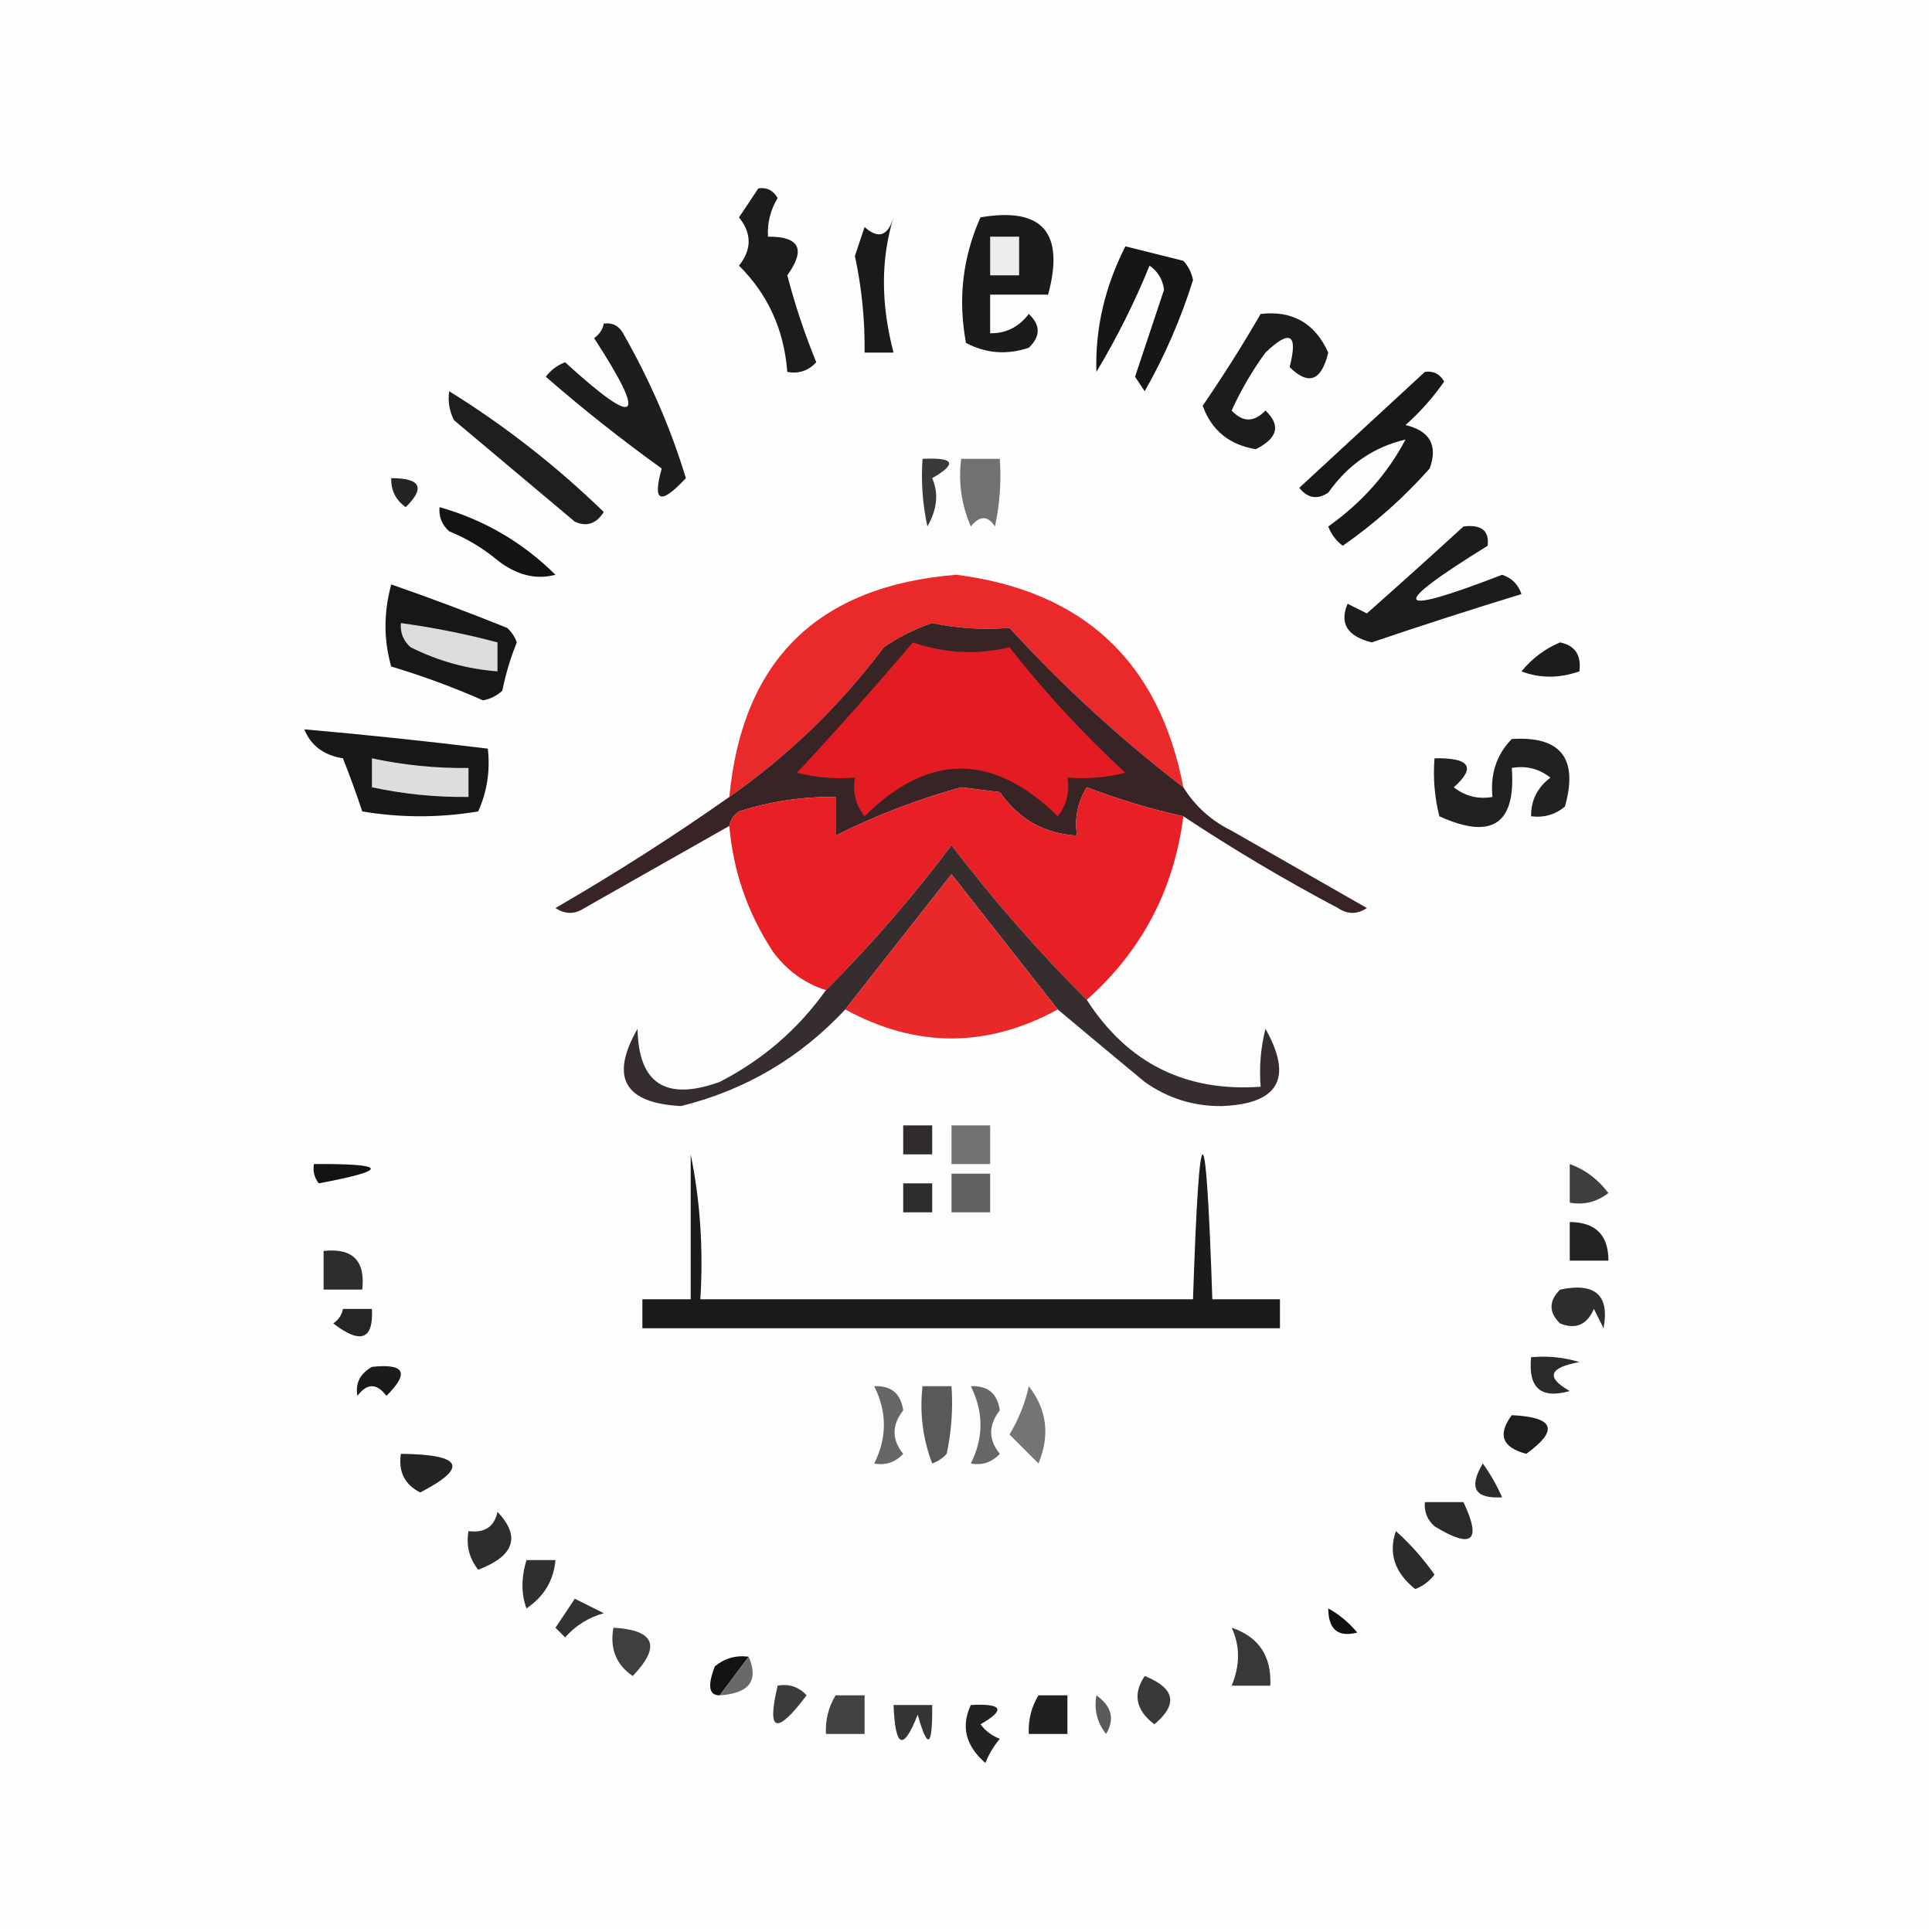
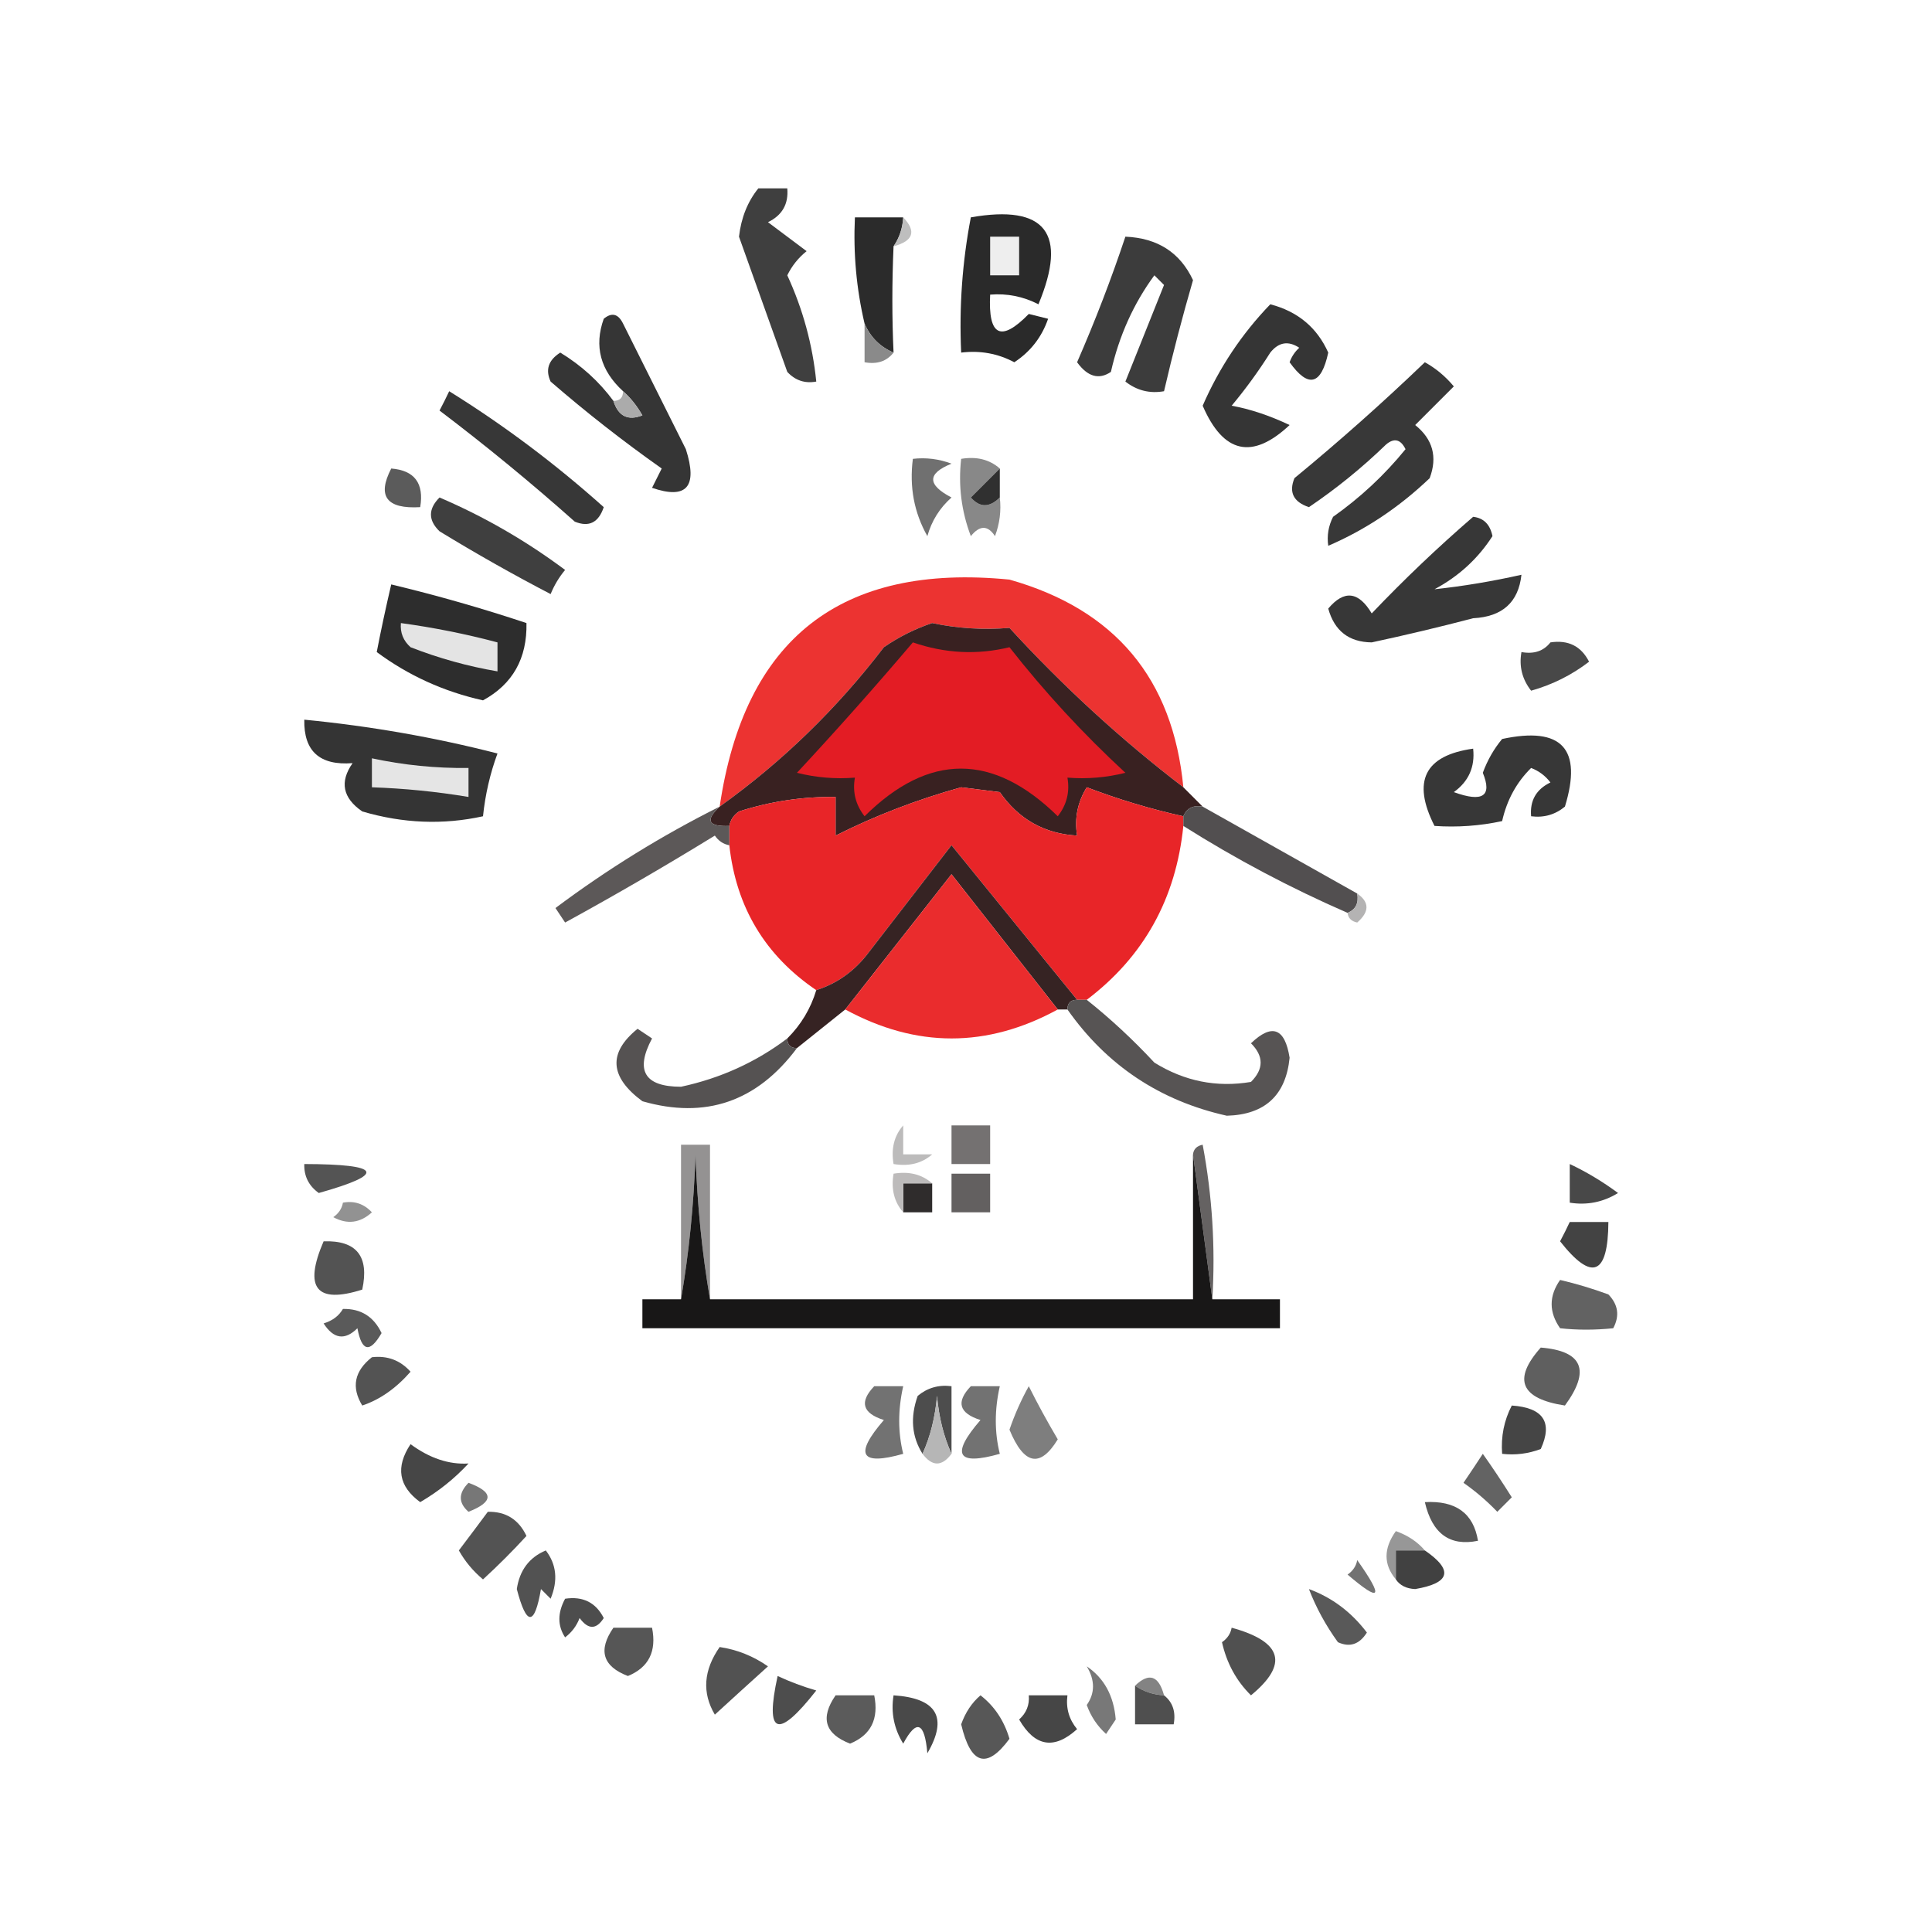
<svg xmlns="http://www.w3.org/2000/svg" version="1.1" width="200px" height="200px" style="shape-rendering:geometricPrecision; text-rendering:geometricPrecision; image-rendering:optimizeQuality; fill-rule:evenodd; clip-rule:evenodd">
  <g>
-     <path style="opacity:1" fill="#fdfdfd" d="M -0.5,-0.5 C 66.167,-0.5 132.833,-0.5 199.5,-0.5C 199.5,66.167 199.5,132.833 199.5,199.5C 132.833,199.5 66.167,199.5 -0.5,199.5C -0.5,132.833 -0.5,66.167 -0.5,-0.5 Z" />
-   </g>
-   <g>
-     <path style="opacity:1" fill="#1c1c1c" d="M 78.5,19.5 C 79.376,19.369 80.043,19.703 80.5,20.5C 79.754,21.736 79.421,23.07 79.5,24.5C 82.773,24.471 83.44,25.804 81.5,28.5C 82.3,31.568 83.3,34.568 84.5,37.5C 83.675,38.386 82.675,38.719 81.5,38.5C 81.165,34.137 79.499,30.47 76.5,27.5C 77.833,25.833 77.833,24.167 76.5,22.5C 77.192,21.482 77.859,20.482 78.5,19.5 Z" />
-   </g>
-   <g>
-     <path style="opacity:1" fill="#1b1b1b" d="M 101.5,22.5 C 107.905,21.406 110.238,24.073 108.5,30.5C 106.5,30.5 104.5,30.5 102.5,30.5C 102.5,31.833 102.5,33.167 102.5,34.5C 104.143,34.52 105.476,33.853 106.5,32.5C 107.731,33.651 107.731,34.817 106.5,36C 104.231,36.758 102.064,36.591 100,35.5C 99.151,30.974 99.651,26.64 101.5,22.5 Z" />
-   </g>
-   <g>
-     <path style="opacity:1" fill="#1a1a1a" d="M 92.5,22.5 C 91.173,26.797 91.173,31.463 92.5,36.5C 91.5,36.5 90.5,36.5 89.5,36.5C 89.543,33.133 89.21,29.799 88.5,26.5C 88.833,25.5 89.167,24.5 89.5,23.5C 90.922,24.777 91.922,24.444 92.5,22.5 Z" />
+     <path style="opacity:1" fill="#3f3f3f" d="M 78.5,19.5 C 79.5,19.5 80.5,19.5 81.5,19.5C 81.64,21.124 80.973,22.29 79.5,23C 80.833,24 82.167,25 83.5,26C 82.643,26.689 81.977,27.522 81.5,28.5C 83.117,32.014 84.117,35.681 84.5,39.5C 83.325,39.719 82.325,39.386 81.5,38.5C 79.827,33.813 78.16,29.146 76.5,24.5C 76.725,22.545 77.391,20.879 78.5,19.5 Z" />
+   </g>
+   <g>
+     <path style="opacity:1" fill="#2a2a2a" d="M 100.5,22.5 C 108.23,21.143 110.563,24.143 107.5,31.5C 105.929,30.691 104.262,30.357 102.5,30.5C 102.279,34.795 103.612,35.462 106.5,32.5C 107.167,32.667 107.833,32.833 108.5,33C 107.842,34.904 106.675,36.404 105,37.5C 103.301,36.594 101.467,36.261 99.5,36.5C 99.283,31.77 99.617,27.103 100.5,22.5 Z" />
+   </g>
+   <g>
+     <path style="opacity:1" fill="#2b2b2b" d="M 93.5,22.5 C 93.443,23.609 93.11,24.609 92.5,25.5C 92.335,29.256 92.335,32.923 92.5,36.5C 91.1,35.9 90.1,34.9 89.5,33.5C 88.656,29.901 88.323,26.234 88.5,22.5C 90.167,22.5 91.833,22.5 93.5,22.5 Z" />
+   </g>
+   <g>
+     <path style="opacity:1" fill="#bebebe" d="M 93.5,22.5 C 94.885,23.947 94.552,24.947 92.5,25.5C 93.11,24.609 93.443,23.609 93.5,22.5 Z" />
  </g>
  <g>
    <path style="opacity:1" fill="#eeeeee" d="M 102.5,24.5 C 103.5,24.5 104.5,24.5 105.5,24.5C 105.5,25.833 105.5,27.167 105.5,28.5C 104.5,28.5 103.5,28.5 102.5,28.5C 102.5,27.167 102.5,25.833 102.5,24.5 Z" />
  </g>
  <g>
-     <path style="opacity:1" fill="#161616" d="M 116.5,25.5 C 118.482,25.995 120.482,26.495 122.5,27C 123.022,27.561 123.355,28.228 123.5,29C 122.229,33.039 120.562,36.872 118.5,40.5C 118.167,40 117.833,39.5 117.5,39C 118.5,36 119.5,33 120.5,30C 120.37,28.941 119.87,28.108 119,27.5C 117.455,31.298 115.621,34.965 113.5,38.5C 113.361,34.044 114.361,29.711 116.5,25.5 Z" />
-   </g>
-   <g>
-     <path style="opacity:1" fill="#1c1c1c" d="M 130.5,32.5 C 133.792,32.12 136.125,33.453 137.5,36.5C 136.793,39.439 135.46,39.939 133.5,38C 134.392,34.557 133.558,34.057 131,36.5C 129.634,38.37 128.467,40.37 127.5,42.5C 128.651,43.731 129.817,43.731 131,42.5C 132.61,44.027 132.277,45.36 130,46.5C 127.259,46.053 125.425,44.553 124.5,42C 126.629,38.906 128.629,35.739 130.5,32.5 Z" />
-   </g>
-   <g>
-     <path style="opacity:1" fill="#1d1d1d" d="M 62.5,33.5 C 63.376,33.369 64.043,33.703 64.5,34.5C 67.298,39.409 69.465,44.409 71,49.5C 68.356,52.33 67.522,51.996 68.5,48.5C 64.356,45.524 60.356,42.357 56.5,39C 57.025,38.308 57.692,37.808 58.5,37.5C 66.079,44.421 67.079,43.587 61.5,35C 62.056,34.617 62.389,34.117 62.5,33.5 Z" />
-   </g>
-   <g>
-     <path style="opacity:1" fill="#1e1e1e" d="M 46.5,40.5 C 52.225,44.046 57.559,48.213 62.5,53C 61.725,54.23 60.725,54.563 59.5,54C 55.333,50.5 51.167,47 47,43.5C 46.517,42.552 46.35,41.552 46.5,40.5 Z" />
-   </g>
-   <g>
-     <path style="opacity:1" fill="#181818" d="M 147.5,38.5 C 148.376,38.369 149.043,38.703 149.5,39.5C 148.352,41.149 147.019,42.649 145.5,44C 148.032,44.612 148.865,46.112 148,48.5C 145.297,51.538 142.297,54.205 139,56.5C 138.308,55.975 137.808,55.308 137.5,54.5C 140.972,52.039 143.639,49.039 145.5,45.5C 142.213,46.264 139.546,48.097 137.5,51C 136.365,51.749 135.365,51.583 134.5,50.5C 138.854,46.478 143.187,42.478 147.5,38.5 Z" />
-   </g>
-   <g>
-     <path style="opacity:1" fill="#717171" d="M 99.5,47.5 C 100.833,47.5 102.167,47.5 103.5,47.5C 103.663,49.857 103.497,52.19 103,54.5C 102.259,53.359 101.425,53.359 100.5,54.5C 99.526,52.257 99.192,49.924 99.5,47.5 Z" />
-   </g>
-   <g>
-     <path style="opacity:1" fill="#242424" d="M 40.5,49.5 C 43.548,49.494 44.048,50.494 42,52.5C 40.961,51.756 40.461,50.756 40.5,49.5 Z" />
-   </g>
-   <g>
-     <path style="opacity:1" fill="#131313" d="M 45.5,52.5 C 50.093,53.797 54.093,56.13 57.5,59.5C 55.477,60.041 53.477,59.541 51.5,58C 49.999,56.748 48.333,55.748 46.5,55C 45.748,54.329 45.414,53.496 45.5,52.5 Z" />
-   </g>
-   <g>
-     <path style="opacity:1" fill="#3a3a3a" d="M 95.5,47.5 C 98.797,47.329 99.131,47.995 96.5,49.5C 97.186,51.064 97.019,52.731 96,54.5C 95.503,52.19 95.337,49.857 95.5,47.5 Z" />
-   </g>
-   <g>
-     <path style="opacity:1" fill="#ea292b" d="M 122.5,81.5 C 116.07,76.575 110.07,71.075 104.5,65C 101.769,65.221 99.102,65.055 96.5,64.5C 94.734,65.091 93.067,65.924 91.5,67C 86.959,73.042 81.626,78.208 75.5,82.5C 76.85,68.318 84.683,60.651 99,59.5C 112.175,61.176 120.008,68.509 122.5,81.5 Z" />
-   </g>
-   <g>
-     <path style="opacity:1" fill="#1c1c1c" d="M 151.5,54.5 C 153.355,54.272 154.188,54.939 154,56.5C 143.663,62.888 144.163,63.888 155.5,59.5C 156.5,59.833 157.167,60.5 157.5,61.5C 152.31,63.089 147.143,64.756 142,66.5C 139.474,65.873 138.641,64.539 139.5,62.5C 140.167,62.833 140.833,63.167 141.5,63.5C 144.906,60.483 148.24,57.483 151.5,54.5 Z" />
-   </g>
-   <g>
-     <path style="opacity:1" fill="#171717" d="M 40.5,60.5 C 44.515,61.895 48.515,63.395 52.5,65C 52.957,65.414 53.291,65.914 53.5,66.5C 52.846,68.115 52.346,69.782 52,71.5C 51.439,72.022 50.772,72.355 50,72.5C 46.91,71.137 43.744,69.97 40.5,69C 39.709,66.25 39.709,63.417 40.5,60.5 Z" />
-   </g>
-   <g>
-     <path style="opacity:1" fill="#dcdcdc" d="M 41.5,64.5 C 44.877,64.96 48.211,65.626 51.5,66.5C 51.5,67.5 51.5,68.5 51.5,69.5C 48.353,69.263 45.353,68.43 42.5,67C 41.748,66.329 41.414,65.496 41.5,64.5 Z" />
-   </g>
-   <g>
-     <path style="opacity:1" fill="#1c1c1c" d="M 161.5,66.5 C 163.048,66.821 163.715,67.821 163.5,69.5C 161.401,70.231 159.401,70.231 157.5,69.5C 158.624,68.141 159.958,67.141 161.5,66.5 Z" />
-   </g>
-   <g>
-     <path style="opacity:1" fill="#382424" d="M 122.5,81.5 C 123.716,83.451 125.382,84.951 127.5,86C 132.167,88.667 136.833,91.333 141.5,94C 140.5,94.667 139.5,94.667 138.5,94C 132.974,91.074 127.641,87.907 122.5,84.5C 119.125,83.755 115.792,82.755 112.5,81.5C 111.548,83.045 111.215,84.712 111.5,86.5C 108.123,86.31 105.456,84.81 103.5,82C 102.167,81.833 100.833,81.667 99.5,81.5C 94.938,82.769 90.605,84.435 86.5,86.5C 86.5,85.167 86.5,83.833 86.5,82.5C 83.09,82.457 79.757,82.957 76.5,84C 75.944,84.383 75.611,84.883 75.5,85.5C 70.555,88.309 65.555,91.143 60.5,94C 59.5,94.667 58.5,94.667 57.5,94C 63.734,90.392 69.734,86.558 75.5,82.5C 81.626,78.208 86.959,73.042 91.5,67C 93.067,65.924 94.734,65.091 96.5,64.5C 99.102,65.055 101.769,65.221 104.5,65C 110.07,71.075 116.07,76.575 122.5,81.5 Z" />
+     <path style="opacity:1" fill="#3c3c3c" d="M 116.5,24.5 C 119.83,24.642 122.163,26.142 123.5,29C 122.392,32.821 121.392,36.654 120.5,40.5C 119.022,40.762 117.689,40.429 116.5,39.5C 117.833,36.167 119.167,32.833 120.5,29.5C 120.167,29.167 119.833,28.833 119.5,28.5C 117.346,31.432 115.846,34.766 115,38.5C 113.757,39.336 112.59,39.003 111.5,37.5C 113.371,33.216 115.038,28.883 116.5,24.5 Z" />
+   </g>
+   <g>
+     <path style="opacity:1" fill="#353535" d="M 131.5,31.5 C 134.341,32.241 136.341,33.908 137.5,36.5C 136.771,39.876 135.438,40.209 133.5,37.5C 133.709,36.914 134.043,36.414 134.5,36C 133.365,35.251 132.365,35.417 131.5,36.5C 130.289,38.422 128.956,40.255 127.5,42C 129.429,42.35 131.429,43.017 133.5,44C 129.642,47.62 126.642,46.954 124.5,42C 126.217,38.058 128.551,34.558 131.5,31.5 Z" />
+   </g>
+   <g>
+     <path style="opacity:1" fill="#353535" d="M 63.5,41.5 C 64.002,43.085 65.002,43.585 66.5,43C 65.934,42.005 65.267,41.172 64.5,40.5C 62.15,38.34 61.483,35.84 62.5,33C 63.332,32.312 63.998,32.479 64.5,33.5C 66.667,37.833 68.833,42.167 71,46.5C 72.249,50.396 71.083,51.73 67.5,50.5C 67.833,49.833 68.167,49.167 68.5,48.5C 64.53,45.699 60.696,42.699 57,39.5C 56.437,38.275 56.77,37.275 58,36.5C 60.191,37.833 62.024,39.5 63.5,41.5 Z" />
+   </g>
+   <g>
+     <path style="opacity:1" fill="#8a8a8a" d="M 89.5,33.5 C 90.1,34.9 91.1,35.9 92.5,36.5C 91.791,37.404 90.791,37.737 89.5,37.5C 89.5,36.167 89.5,34.833 89.5,33.5 Z" />
+   </g>
+   <g>
+     <path style="opacity:1" fill="#373737" d="M 46.5,40.5 C 52.132,43.995 57.465,47.995 62.5,52.5C 61.965,54.101 60.965,54.601 59.5,54C 54.979,49.978 50.312,46.144 45.5,42.5C 45.863,41.816 46.196,41.15 46.5,40.5 Z" />
+   </g>
+   <g>
+     <path style="opacity:1" fill="#ababab" d="M 64.5,40.5 C 65.267,41.172 65.934,42.005 66.5,43C 65.002,43.585 64.002,43.085 63.5,41.5C 64.167,41.5 64.5,41.167 64.5,40.5 Z" />
+   </g>
+   <g>
+     <path style="opacity:1" fill="#383838" d="M 147.5,37.5 C 148.627,38.122 149.627,38.955 150.5,40C 149.167,41.333 147.833,42.667 146.5,44C 148.325,45.466 148.825,47.299 148,49.5C 144.844,52.515 141.344,54.848 137.5,56.5C 137.351,55.448 137.517,54.448 138,53.5C 140.827,51.505 143.327,49.172 145.5,46.5C 144.998,45.479 144.332,45.312 143.5,46C 141.017,48.406 138.35,50.573 135.5,52.5C 133.899,51.965 133.399,50.965 134,49.5C 138.694,45.635 143.194,41.635 147.5,37.5 Z" />
+   </g>
+   <g>
+     <path style="opacity:1" fill="#707070" d="M 94.5,47.5 C 95.873,47.343 97.207,47.51 98.5,48C 95.972,49.017 95.972,50.184 98.5,51.5C 97.273,52.59 96.44,53.924 96,55.5C 94.625,53.063 94.125,50.397 94.5,47.5 Z" />
+   </g>
+   <g>
+     <path style="opacity:1" fill="#888888" d="M 103.5,48.5 C 102.548,49.452 101.548,50.452 100.5,51.5C 101.425,52.562 102.425,52.562 103.5,51.5C 103.657,52.873 103.49,54.207 103,55.5C 102.259,54.359 101.425,54.359 100.5,55.5C 99.52,52.913 99.187,50.247 99.5,47.5C 101.099,47.232 102.432,47.566 103.5,48.5 Z" />
+   </g>
+   <g>
+     <path style="opacity:1" fill="#5b5b5b" d="M 40.5,48.5 C 42.912,48.694 43.912,50.027 43.5,52.5C 40.014,52.705 39.014,51.371 40.5,48.5 Z" />
+   </g>
+   <g>
+     <path style="opacity:1" fill="#303030" d="M 103.5,48.5 C 103.5,49.5 103.5,50.5 103.5,51.5C 102.425,52.562 101.425,52.562 100.5,51.5C 101.548,50.452 102.548,49.452 103.5,48.5 Z" />
+   </g>
+   <g>
+     <path style="opacity:1" fill="#3f3f3f" d="M 45.5,51.5 C 50.105,53.471 54.438,55.971 58.5,59C 57.874,59.75 57.374,60.584 57,61.5C 53.086,59.46 49.252,57.293 45.5,55C 44.316,53.855 44.316,52.688 45.5,51.5 Z" />
+   </g>
+   <g>
+     <path style="opacity:1" fill="#ec3331" d="M 122.5,81.5 C 116.07,76.575 110.07,71.075 104.5,65C 101.769,65.221 99.102,65.055 96.5,64.5C 94.734,65.091 93.067,65.924 91.5,67C 86.626,73.375 80.96,78.875 74.5,83.5C 77.054,66.109 87.054,58.276 104.5,60C 115.426,63.089 121.426,70.255 122.5,81.5 Z" />
+   </g>
+   <g>
+     <path style="opacity:1" fill="#373737" d="M 152.5,53.5 C 153.586,53.62 154.253,54.287 154.5,55.5C 153.002,57.829 151.002,59.663 148.5,61C 151.454,60.684 154.454,60.184 157.5,59.5C 157.191,62.346 155.525,63.846 152.5,64C 149.018,64.912 145.518,65.745 142,66.5C 139.637,66.472 138.137,65.306 137.5,63C 139.137,61.049 140.637,61.216 142,63.5C 145.343,59.99 148.843,56.657 152.5,53.5 Z" />
+   </g>
+   <g>
+     <path style="opacity:1" fill="#2d2d2d" d="M 40.5,60.5 C 45.236,61.635 49.903,62.968 54.5,64.5C 54.574,68.158 53.074,70.825 50,72.5C 45.945,71.597 42.278,69.93 39,67.5C 39.437,65.243 39.937,62.91 40.5,60.5 Z" />
+   </g>
+   <g>
+     <path style="opacity:1" fill="#e4e4e4" d="M 41.5,64.5 C 44.877,64.96 48.211,65.626 51.5,66.5C 51.5,67.5 51.5,68.5 51.5,69.5C 48.432,68.978 45.432,68.145 42.5,67C 41.748,66.329 41.414,65.496 41.5,64.5 Z" />
+   </g>
+   <g>
+     <path style="opacity:1" fill="#484848" d="M 160.5,66.5 C 162.346,66.222 163.68,66.889 164.5,68.5C 162.711,69.877 160.711,70.877 158.5,71.5C 157.571,70.311 157.238,68.978 157.5,67.5C 158.791,67.737 159.791,67.404 160.5,66.5 Z" />
+   </g>
+   <g>
+     <path style="opacity:1" fill="#343434" d="M 31.5,74.5 C 38.332,75.164 44.999,76.331 51.5,78C 50.736,80.069 50.236,82.236 50,84.5C 45.879,85.407 41.712,85.241 37.5,84C 35.473,82.604 35.14,80.938 36.5,79C 33.099,79.266 31.433,77.766 31.5,74.5 Z" />
+   </g>
+   <g>
+     <path style="opacity:1" fill="#373737" d="M 155.5,76.5 C 161.674,75.173 163.841,77.506 162,83.5C 160.989,84.337 159.822,84.67 158.5,84.5C 158.36,82.876 159.027,81.71 160.5,81C 159.975,80.308 159.308,79.808 158.5,79.5C 156.988,80.991 155.988,82.824 155.5,85C 153.19,85.497 150.857,85.663 148.5,85.5C 146.149,80.869 147.482,78.202 152.5,77.5C 152.703,79.39 152.037,80.89 150.5,82C 153.492,83.088 154.492,82.421 153.5,80C 153.978,78.697 154.645,77.531 155.5,76.5 Z" />
+   </g>
+   <g>
+     <path style="opacity:1" fill="#e5e5e5" d="M 38.5,78.5 C 41.786,79.207 45.119,79.54 48.5,79.5C 48.5,80.5 48.5,81.5 48.5,82.5C 45.193,81.949 41.86,81.616 38.5,81.5C 38.5,80.5 38.5,79.5 38.5,78.5 Z" />
+   </g>
+   <g>
+     <path style="opacity:1" fill="#392121" d="M 122.5,81.5 C 123.167,82.167 123.833,82.833 124.5,83.5C 123.508,83.328 122.842,83.662 122.5,84.5C 119.125,83.755 115.792,82.755 112.5,81.5C 111.548,83.045 111.215,84.712 111.5,86.5C 108.123,86.31 105.456,84.81 103.5,82C 102.167,81.833 100.833,81.667 99.5,81.5C 94.938,82.769 90.605,84.435 86.5,86.5C 86.5,85.167 86.5,83.833 86.5,82.5C 83.09,82.457 79.757,82.957 76.5,84C 75.944,84.383 75.611,84.883 75.5,85.5C 73.302,85.591 72.969,84.924 74.5,83.5C 80.96,78.875 86.626,73.375 91.5,67C 93.067,65.924 94.734,65.091 96.5,64.5C 99.102,65.055 101.769,65.221 104.5,65C 110.07,71.075 116.07,76.575 122.5,81.5 Z" />
  </g>
  <g>
    <path style="opacity:1" fill="#e31c24" d="M 94.5,66.5 C 97.828,67.646 101.161,67.813 104.5,67C 108.132,71.634 112.132,75.967 116.5,80C 114.527,80.496 112.527,80.662 110.5,80.5C 110.762,81.978 110.429,83.311 109.5,84.5C 102.8,77.921 96.133,77.921 89.5,84.5C 88.571,83.311 88.238,81.978 88.5,80.5C 86.473,80.662 84.473,80.496 82.5,80C 86.625,75.562 90.625,71.062 94.5,66.5 Z" />
  </g>
  <g>
-     <path style="opacity:1" fill="#171717" d="M 31.5,75.5 C 37.846,76.058 44.179,76.724 50.5,77.5C 50.756,79.793 50.423,81.959 49.5,84C 45.5,84.667 41.5,84.667 37.5,84C 36.897,82.175 36.23,80.341 35.5,78.5C 33.517,78.185 32.184,77.185 31.5,75.5 Z" />
-   </g>
-   <g>
-     <path style="opacity:1" fill="#212121" d="M 156.5,76.5 C 161.575,76.18 163.408,78.514 162,83.5C 160.989,84.337 159.822,84.67 158.5,84.5C 158.48,82.857 159.147,81.524 160.5,80.5C 159.311,79.571 157.978,79.238 156.5,79.5C 156.938,85.313 154.438,86.98 149,84.5C 148.505,82.527 148.338,80.527 148.5,78.5C 152.161,78.426 152.828,79.426 150.5,81.5C 151.689,82.429 153.022,82.762 154.5,82.5C 154.259,80.114 154.925,78.114 156.5,76.5 Z" />
-   </g>
-   <g>
-     <path style="opacity:1" fill="#dddddd" d="M 38.5,78.5 C 41.786,79.207 45.119,79.54 48.5,79.5C 48.5,80.5 48.5,81.5 48.5,82.5C 45.119,82.54 41.786,82.207 38.5,81.5C 38.5,80.5 38.5,79.5 38.5,78.5 Z" />
-   </g>
-   <g>
-     <path style="opacity:1" fill="#e81f25" d="M 122.5,84.5 C 121.528,92.113 118.194,98.447 112.5,103.5C 107.483,98.483 102.817,93.149 98.5,87.5C 94.488,92.84 90.155,97.84 85.5,102.5C 83.284,101.797 81.451,100.464 80,98.5C 77.398,94.526 75.898,90.193 75.5,85.5C 75.611,84.883 75.944,84.383 76.5,84C 79.757,82.957 83.09,82.457 86.5,82.5C 86.5,83.833 86.5,85.167 86.5,86.5C 90.605,84.435 94.938,82.769 99.5,81.5C 100.833,81.667 102.167,81.833 103.5,82C 105.456,84.81 108.123,86.31 111.5,86.5C 111.215,84.712 111.548,83.045 112.5,81.5C 115.792,82.755 119.125,83.755 122.5,84.5 Z" />
-   </g>
-   <g>
-     <path style="opacity:1" fill="#362d2e" d="M 112.5,103.5 C 116.72,110.052 122.72,113.052 130.5,112.5C 130.338,110.473 130.505,108.473 131,106.5C 133.876,111.605 132.376,114.272 126.5,114.5C 123.567,114.534 120.9,113.701 118.5,112C 115.469,109.492 112.469,106.992 109.5,104.5C 105.85,99.847 102.184,95.18 98.5,90.5C 94.81,95.186 91.143,99.852 87.5,104.5C 82.817,109.519 77.15,112.852 70.5,114.5C 64.617,114.19 63.117,111.523 66,106.5C 66.091,112.179 68.925,114.012 74.5,112C 78.949,109.716 82.616,106.549 85.5,102.5C 90.155,97.84 94.488,92.84 98.5,87.5C 102.817,93.149 107.483,98.483 112.5,103.5 Z" />
-   </g>
-   <g>
-     <path style="opacity:1" fill="#e9282a" d="M 109.5,104.5 C 102.167,108.5 94.833,108.5 87.5,104.5C 91.143,99.852 94.81,95.186 98.5,90.5C 102.184,95.18 105.85,99.847 109.5,104.5 Z" />
-   </g>
-   <g>
-     <path style="opacity:1" fill="#302c2d" d="M 93.5,116.5 C 94.5,116.5 95.5,116.5 96.5,116.5C 96.5,117.5 96.5,118.5 96.5,119.5C 95.5,119.5 94.5,119.5 93.5,119.5C 93.5,118.5 93.5,117.5 93.5,116.5 Z" />
+     <path style="opacity:1" fill="#e82528" d="M 122.5,84.5 C 122.5,84.833 122.5,85.167 122.5,85.5C 121.737,93.034 118.404,99.034 112.5,103.5C 112.167,103.5 111.833,103.5 111.5,103.5C 107.16,98.161 102.827,92.828 98.5,87.5C 95.667,91.167 92.833,94.833 90,98.5C 88.549,100.464 86.716,101.797 84.5,102.5C 79.202,98.907 76.202,93.907 75.5,87.5C 75.5,86.833 75.5,86.167 75.5,85.5C 75.611,84.883 75.944,84.383 76.5,84C 79.757,82.957 83.09,82.457 86.5,82.5C 86.5,83.833 86.5,85.167 86.5,86.5C 90.605,84.435 94.938,82.769 99.5,81.5C 100.833,81.667 102.167,81.833 103.5,82C 105.456,84.81 108.123,86.31 111.5,86.5C 111.215,84.712 111.548,83.045 112.5,81.5C 115.792,82.755 119.125,83.755 122.5,84.5 Z" />
+   </g>
+   <g>
+     <path style="opacity:1" fill="#524f50" d="M 124.5,83.5 C 129.833,86.5 135.167,89.5 140.5,92.5C 140.672,93.492 140.338,94.158 139.5,94.5C 133.6,91.931 127.933,88.931 122.5,85.5C 122.5,85.167 122.5,84.833 122.5,84.5C 122.842,83.662 123.508,83.328 124.5,83.5 Z" />
+   </g>
+   <g>
+     <path style="opacity:1" fill="#362323" d="M 111.5,103.5 C 110.833,103.5 110.5,103.833 110.5,104.5C 110.167,104.5 109.833,104.5 109.5,104.5C 105.85,99.847 102.184,95.18 98.5,90.5C 94.81,95.186 91.143,99.852 87.5,104.5C 85.833,105.833 84.167,107.167 82.5,108.5C 81.833,108.5 81.5,108.167 81.5,107.5C 82.925,106.078 83.925,104.411 84.5,102.5C 86.716,101.797 88.549,100.464 90,98.5C 92.833,94.833 95.667,91.167 98.5,87.5C 102.827,92.828 107.16,98.161 111.5,103.5 Z" />
+   </g>
+   <g>
+     <path style="opacity:1" fill="#5c5858" d="M 74.5,83.5 C 72.969,84.924 73.302,85.591 75.5,85.5C 75.5,86.167 75.5,86.833 75.5,87.5C 74.883,87.389 74.383,87.056 74,86.5C 68.915,89.626 63.749,92.626 58.5,95.5C 58.167,95 57.833,94.5 57.5,94C 62.859,89.988 68.525,86.488 74.5,83.5 Z" />
+   </g>
+   <g>
+     <path style="opacity:1" fill="#ea2c2d" d="M 109.5,104.5 C 102.179,108.498 94.846,108.498 87.5,104.5C 91.143,99.852 94.81,95.186 98.5,90.5C 102.184,95.18 105.85,99.847 109.5,104.5 Z" />
+   </g>
+   <g>
+     <path style="opacity:1" fill="#b4b3b3" d="M 140.5,92.5 C 141.776,93.386 141.776,94.386 140.5,95.5C 139.893,95.376 139.56,95.043 139.5,94.5C 140.338,94.158 140.672,93.492 140.5,92.5 Z" />
+   </g>
+   <g>
+     <path style="opacity:1" fill="#555252" d="M 81.5,107.5 C 81.5,108.167 81.833,108.5 82.5,108.5C 78.363,114.045 73.03,115.878 66.5,114C 63.101,111.483 62.935,108.983 66,106.5C 66.5,106.833 67,107.167 67.5,107.5C 65.722,110.831 66.722,112.498 70.5,112.5C 74.586,111.621 78.253,109.955 81.5,107.5 Z" />
+   </g>
+   <g>
+     <path style="opacity:1" fill="#575454" d="M 111.5,103.5 C 111.833,103.5 112.167,103.5 112.5,103.5C 114.963,105.461 117.297,107.628 119.5,110C 122.614,111.931 125.947,112.598 129.5,112C 130.833,110.667 130.833,109.333 129.5,108C 131.679,105.918 133.013,106.418 133.5,109.5C 133.11,113.389 130.944,115.389 127,115.5C 120.067,113.952 114.567,110.286 110.5,104.5C 110.5,103.833 110.833,103.5 111.5,103.5 Z" />
+   </g>
+   <g>
+     <path style="opacity:1" fill="#bcbbbb" d="M 93.5,116.5 C 93.5,117.5 93.5,118.5 93.5,119.5C 94.5,119.5 95.5,119.5 96.5,119.5C 95.432,120.434 94.099,120.768 92.5,120.5C 92.232,118.901 92.566,117.568 93.5,116.5 Z" />
+   </g>
+   <g>
+     <path style="opacity:1" fill="#302c2d" d="M 93.5,116.5 C 94.5,116.5 95.5,116.5 96.5,116.5C 96.5,117.5 96.5,118.5 96.5,119.5C 96.5,118.5 96.5,117.5 96.5,116.5C 95.5,116.5 94.5,116.5 93.5,116.5 Z" />
  </g>
  <g>
    <path style="opacity:1" fill="#747171" d="M 98.5,116.5 C 99.833,116.5 101.167,116.5 102.5,116.5C 102.5,117.833 102.5,119.167 102.5,120.5C 101.167,120.5 99.833,120.5 98.5,120.5C 98.5,119.167 98.5,117.833 98.5,116.5 Z" />
  </g>
  <g>
-     <path style="opacity:1" fill="#131313" d="M 32.5,120.5 C 40.175,120.456 40.342,121.123 33,122.5C 32.536,121.906 32.369,121.239 32.5,120.5 Z" />
-   </g>
-   <g>
-     <path style="opacity:1" fill="#3e3e3e" d="M 162.5,120.5 C 164.078,121.066 165.412,122.066 166.5,123.5C 165.311,124.429 163.978,124.762 162.5,124.5C 162.5,123.167 162.5,121.833 162.5,120.5 Z" />
-   </g>
-   <g>
-     <path style="opacity:1" fill="#2d2d2d" d="M 33.5,129.5 C 36.5,129.167 37.833,130.5 37.5,133.5C 36.167,133.5 34.833,133.5 33.5,133.5C 33.5,132.167 33.5,130.833 33.5,129.5 Z" />
-   </g>
-   <g>
-     <path style="opacity:1" fill="#232323" d="M 162.5,126.5 C 165.179,126.525 166.512,127.858 166.5,130.5C 165.167,130.5 163.833,130.5 162.5,130.5C 162.5,129.167 162.5,127.833 162.5,126.5 Z" />
-   </g>
-   <g>
-     <path style="opacity:1" fill="#1b1b1b" d="M 71.5,119.5 C 72.487,124.305 72.82,129.305 72.5,134.5C 89.5,134.5 106.5,134.5 123.5,134.5C 124.167,114.5 124.833,114.5 125.5,134.5C 127.833,134.5 130.167,134.5 132.5,134.5C 132.5,135.5 132.5,136.5 132.5,137.5C 110.5,137.5 88.5,137.5 66.5,137.5C 66.5,136.5 66.5,135.5 66.5,134.5C 68.167,134.5 69.833,134.5 71.5,134.5C 71.5,129.5 71.5,124.5 71.5,119.5 Z" />
+     <path style="opacity:1" fill="#949292" d="M 73.5,134.5 C 72.674,129.684 72.174,124.684 72,119.5C 71.826,124.684 71.326,129.684 70.5,134.5C 70.5,129.167 70.5,123.833 70.5,118.5C 71.5,118.5 72.5,118.5 73.5,118.5C 73.5,123.833 73.5,129.167 73.5,134.5 Z" />
+   </g>
+   <g>
+     <path style="opacity:1" fill="#656262" d="M 123.5,119.5 C 123.56,118.957 123.893,118.624 124.5,118.5C 125.495,123.792 125.828,129.125 125.5,134.5C 124.833,129.5 124.167,124.5 123.5,119.5 Z" />
+   </g>
+   <g>
+     <path style="opacity:1" fill="#545454" d="M 31.5,120.5 C 39.54,120.52 40.04,121.52 33,123.5C 31.961,122.756 31.461,121.756 31.5,120.5 Z" />
+   </g>
+   <g>
+     <path style="opacity:1" fill="#484848" d="M 162.5,120.5 C 164.213,121.305 165.879,122.305 167.5,123.5C 165.955,124.452 164.288,124.785 162.5,124.5C 162.5,123.167 162.5,121.833 162.5,120.5 Z" />
+   </g>
+   <g>
+     <path style="opacity:1" fill="#929292" d="M 35.5,124.5 C 36.675,124.281 37.675,124.614 38.5,125.5C 37.277,126.614 35.944,126.781 34.5,126C 35.056,125.617 35.389,125.117 35.5,124.5 Z" />
+   </g>
+   <g>
+     <path style="opacity:1" fill="#535353" d="M 33.5,128.5 C 36.91,128.384 38.244,130.05 37.5,133.5C 32.748,135.007 31.414,133.34 33.5,128.5 Z" />
+   </g>
+   <g>
+     <path style="opacity:1" fill="#434343" d="M 162.5,126.5 C 163.833,126.5 165.167,126.5 166.5,126.5C 166.465,132.024 164.799,132.691 161.5,128.5C 161.863,127.817 162.196,127.15 162.5,126.5 Z" />
+   </g>
+   <g>
+     <path style="opacity:1" fill="#181717" d="M 73.5,134.5 C 90.167,134.5 106.833,134.5 123.5,134.5C 123.5,129.5 123.5,124.5 123.5,119.5C 124.167,124.5 124.833,129.5 125.5,134.5C 127.833,134.5 130.167,134.5 132.5,134.5C 132.5,135.5 132.5,136.5 132.5,137.5C 110.5,137.5 88.5,137.5 66.5,137.5C 66.5,136.5 66.5,135.5 66.5,134.5C 67.833,134.5 69.167,134.5 70.5,134.5C 71.326,129.684 71.826,124.684 72,119.5C 72.174,124.684 72.674,129.684 73.5,134.5 Z" />
  </g>
  <g>
    <path style="opacity:1" fill="#636060" d="M 98.5,121.5 C 99.833,121.5 101.167,121.5 102.5,121.5C 102.5,122.833 102.5,124.167 102.5,125.5C 101.167,125.5 99.833,125.5 98.5,125.5C 98.5,124.167 98.5,122.833 98.5,121.5 Z" />
  </g>
  <g>
-     <path style="opacity:1" fill="#2f2c2c" d="M 93.5,122.5 C 94.5,122.5 95.5,122.5 96.5,122.5C 96.5,123.5 96.5,124.5 96.5,125.5C 95.5,125.5 94.5,125.5 93.5,125.5C 93.5,124.5 93.5,123.5 93.5,122.5 Z" />
-   </g>
-   <g>
-     <path style="opacity:1" fill="#2e2e2e" d="M 161.5,133.5 C 165.138,132.737 166.638,134.07 166,137.5C 165.667,136.833 165.333,136.167 165,135.5C 164.275,137.158 163.108,137.658 161.5,137C 160.316,135.855 160.316,134.688 161.5,133.5 Z" />
-   </g>
-   <g>
-     <path style="opacity:1" fill="#252525" d="M 35.5,135.5 C 36.5,135.5 37.5,135.5 38.5,135.5C 38.668,138.684 37.334,139.184 34.5,137C 35.056,136.617 35.389,136.117 35.5,135.5 Z" />
-   </g>
-   <g>
-     <path style="opacity:1" fill="#1b1b1b" d="M 38.5,141.5 C 41.907,141.125 42.407,142.125 40,144.5C 39,143.167 38,143.167 37,144.5C 36.761,143.212 37.261,142.212 38.5,141.5 Z" />
-   </g>
-   <g>
-     <path style="opacity:1" fill="#2a2a2a" d="M 158.5,140.5 C 160.199,140.34 161.866,140.506 163.5,141C 160.332,141.582 159.999,142.582 162.5,144C 159.51,144.847 158.176,143.68 158.5,140.5 Z" />
-   </g>
-   <g>
-     <path style="opacity:1" fill="#595959" d="M 95.5,143.5 C 96.5,143.5 97.5,143.5 98.5,143.5C 98.663,145.857 98.497,148.19 98,150.5C 97.586,150.957 97.086,151.291 96.5,151.5C 95.52,148.914 95.187,146.247 95.5,143.5 Z" />
-   </g>
-   <g>
-     <path style="opacity:1" fill="#676767" d="M 90.5,143.5 C 92.252,143.418 93.252,144.251 93.5,146C 92.305,147.533 92.305,149.033 93.5,150.5C 92.675,151.386 91.675,151.719 90.5,151.5C 91.833,148.833 91.833,146.167 90.5,143.5 Z" />
-   </g>
-   <g>
-     <path style="opacity:1" fill="#676767" d="M 100.5,143.5 C 102.252,143.418 103.252,144.251 103.5,146C 102.305,147.533 102.305,149.033 103.5,150.5C 102.675,151.386 101.675,151.719 100.5,151.5C 101.833,148.833 101.833,146.167 100.5,143.5 Z" />
-   </g>
-   <g>
-     <path style="opacity:1" fill="#747474" d="M 106.5,143.5 C 108.379,145.915 108.713,148.582 107.5,151.5C 106.5,150.5 105.5,149.5 104.5,148.5C 105.456,146.925 106.123,145.258 106.5,143.5 Z" />
-   </g>
-   <g>
-     <path style="opacity:1" fill="#1e1e1e" d="M 156.5,146.5 C 160.905,146.7 161.405,148.033 158,150.5C 155.5,149.842 155,148.509 156.5,146.5 Z" />
-   </g>
-   <g>
-     <path style="opacity:1" fill="#242424" d="M 41.5,150.5 C 47.865,150.561 48.532,151.894 43.5,154.5C 41.889,153.68 41.222,152.346 41.5,150.5 Z" />
-   </g>
-   <g>
-     <path style="opacity:1" fill="#2b2b2b" d="M 153.5,151.5 C 154.249,152.531 154.915,153.698 155.5,155C 152.668,155.174 152.001,154.007 153.5,151.5 Z" />
-   </g>
-   <g>
-     <path style="opacity:1" fill="#2b2b2b" d="M 147.5,155.5 C 148.833,155.5 150.167,155.5 151.5,155.5C 153.406,159.554 152.406,160.388 148.5,158C 147.748,157.329 147.414,156.496 147.5,155.5 Z" />
-   </g>
-   <g>
-     <path style="opacity:1" fill="#2d2d2d" d="M 51.5,156.5 C 53.924,159.068 53.257,161.068 49.5,162.5C 48.571,161.311 48.238,159.978 48.5,158.5C 50.179,158.715 51.179,158.048 51.5,156.5 Z" />
-   </g>
-   <g>
-     <path style="opacity:1" fill="#2b2b2b" d="M 144.5,158.5 C 145.968,159.806 147.301,161.306 148.5,163C 147.975,163.692 147.308,164.192 146.5,164.5C 144.376,162.799 143.709,160.799 144.5,158.5 Z" />
-   </g>
-   <g>
-     <path style="opacity:1" fill="#2f2f2f" d="M 54.5,161.5 C 55.5,161.5 56.5,161.5 57.5,161.5C 57.321,163.606 56.321,165.272 54.5,166.5C 53.948,164.997 53.948,163.331 54.5,161.5 Z" />
-   </g>
-   <g>
-     <path style="opacity:1" fill="#313131" d="M 59.5,165.5 C 60.473,165.987 61.473,166.487 62.5,167C 60.924,167.44 59.59,168.273 58.5,169.5C 58.167,169.167 57.833,168.833 57.5,168.5C 58.193,167.482 58.859,166.482 59.5,165.5 Z" />
-   </g>
-   <g>
-     <path style="opacity:1" fill="#101010" d="M 137.5,166.5 C 138.627,167.122 139.627,167.955 140.5,169C 138.511,169.519 137.511,168.686 137.5,166.5 Z" />
-   </g>
-   <g>
-     <path style="opacity:1" fill="#3f3f3f" d="M 63.5,168.5 C 67.79,168.744 68.456,170.411 65.5,173.5C 63.783,172.332 63.116,170.665 63.5,168.5 Z" />
-   </g>
-   <g>
-     <path style="opacity:1" fill="#121212" d="M 77.5,171.5 C 76.5,172.833 75.5,174.167 74.5,175.5C 73.388,175.514 73.221,174.514 74,172.5C 75.011,171.663 76.178,171.33 77.5,171.5 Z" />
-   </g>
-   <g>
-     <path style="opacity:1" fill="#383838" d="M 127.5,168.5 C 130.313,169.446 131.646,171.446 131.5,174.5C 130.167,174.5 128.833,174.5 127.5,174.5C 128.38,172.389 128.38,170.389 127.5,168.5 Z" />
-   </g>
-   <g>
-     <path style="opacity:1" fill="#696969" d="M 77.5,171.5 C 78.57,173.973 77.57,175.307 74.5,175.5C 75.5,174.167 76.5,172.833 77.5,171.5 Z" />
-   </g>
-   <g>
-     <path style="opacity:1" fill="#3c3c3c" d="M 80.5,174.5 C 81.675,174.281 82.675,174.614 83.5,175.5C 80.355,179.66 79.355,179.326 80.5,174.5 Z" />
-   </g>
-   <g>
-     <path style="opacity:1" fill="#393939" d="M 118.5,173.5 C 121.647,174.755 121.98,176.421 119.5,178.5C 117.576,177.035 117.243,175.368 118.5,173.5 Z" />
-   </g>
-   <g>
-     <path style="opacity:1" fill="#424242" d="M 86.5,175.5 C 87.5,175.5 88.5,175.5 89.5,175.5C 89.5,176.833 89.5,178.167 89.5,179.5C 88.167,179.5 86.833,179.5 85.5,179.5C 85.433,178.041 85.766,176.708 86.5,175.5 Z" />
-   </g>
-   <g>
-     <path style="opacity:1" fill="#353535" d="M 92.5,176.5 C 93.833,176.5 95.167,176.5 96.5,176.5C 96.543,180.893 96.043,181.226 95,177.5C 93.506,181.304 92.672,180.971 92.5,176.5 Z" />
-   </g>
-   <g>
-     <path style="opacity:1" fill="#222222" d="M 100.5,176.5 C 103.797,176.329 104.131,176.995 101.5,178.5C 102.025,179.192 102.692,179.692 103.5,180C 102.874,180.75 102.374,181.584 102,182.5C 99.96,180.719 99.46,178.719 100.5,176.5 Z" />
-   </g>
-   <g>
-     <path style="opacity:1" fill="#202020" d="M 107.5,175.5 C 108.5,175.5 109.5,175.5 110.5,175.5C 110.5,176.833 110.5,178.167 110.5,179.5C 109.167,179.5 107.833,179.5 106.5,179.5C 106.433,178.041 106.766,176.708 107.5,175.5 Z" />
-   </g>
-   <g>
-     <path style="opacity:1" fill="#5a5a5a" d="M 113.5,175.5 C 115.088,176.635 115.421,177.969 114.5,179.5C 113.571,178.311 113.238,176.978 113.5,175.5 Z" />
+     <path style="opacity:1" fill="#2f2c2c" d="M 96.5,122.5 C 96.5,123.5 96.5,124.5 96.5,125.5C 95.5,125.5 94.5,125.5 93.5,125.5C 93.5,124.5 93.5,123.5 93.5,122.5C 94.5,122.5 95.5,122.5 96.5,122.5 Z" />
+   </g>
+   <g>
+     <path style="opacity:1" fill="#bdbbbb" d="M 96.5,122.5 C 95.5,122.5 94.5,122.5 93.5,122.5C 93.5,123.5 93.5,124.5 93.5,125.5C 92.566,124.432 92.232,123.099 92.5,121.5C 94.099,121.232 95.432,121.566 96.5,122.5 Z" />
+   </g>
+   <g>
+     <path style="opacity:1" fill="#626262" d="M 161.5,132.5 C 163.179,132.892 164.846,133.392 166.5,134C 167.517,135.049 167.684,136.216 167,137.5C 165.097,137.694 163.263,137.694 161.5,137.5C 160.334,135.833 160.334,134.166 161.5,132.5 Z" />
+   </g>
+   <g>
+     <path style="opacity:1" fill="#5a5a5a" d="M 35.5,135.5 C 37.359,135.461 38.692,136.294 39.5,138C 38.285,140.096 37.451,139.929 37,137.5C 35.703,138.784 34.536,138.617 33.5,137C 34.416,136.722 35.083,136.222 35.5,135.5 Z" />
+   </g>
+   <g>
+     <path style="opacity:1" fill="#535353" d="M 38.5,140.5 C 40.103,140.312 41.437,140.812 42.5,142C 40.988,143.727 39.321,144.893 37.5,145.5C 36.348,143.603 36.681,141.936 38.5,140.5 Z" />
+   </g>
+   <g>
+     <path style="opacity:1" fill="#5f5f5f" d="M 159.5,139.5 C 163.84,139.854 164.673,141.854 162,145.5C 157.403,144.79 156.569,142.79 159.5,139.5 Z" />
+   </g>
+   <g>
+     <path style="opacity:1" fill="#4d4d4d" d="M 98.5,150.5 C 97.691,148.708 97.191,146.708 97,144.5C 96.809,146.708 96.309,148.708 95.5,150.5C 94.377,148.712 94.211,146.712 95,144.5C 96.011,143.663 97.178,143.33 98.5,143.5C 98.5,145.833 98.5,148.167 98.5,150.5 Z" />
+   </g>
+   <g>
+     <path style="opacity:1" fill="#727272" d="M 90.5,143.5 C 91.5,143.5 92.5,143.5 93.5,143.5C 92.948,145.939 92.948,148.273 93.5,150.5C 89.06,151.759 88.393,150.592 91.5,147C 89.273,146.296 88.94,145.129 90.5,143.5 Z" />
+   </g>
+   <g>
+     <path style="opacity:1" fill="#727272" d="M 100.5,143.5 C 101.5,143.5 102.5,143.5 103.5,143.5C 102.947,145.939 102.947,148.273 103.5,150.5C 99.06,151.759 98.393,150.592 101.5,147C 99.273,146.296 98.94,145.129 100.5,143.5 Z" />
+   </g>
+   <g>
+     <path style="opacity:1" fill="#454545" d="M 156.5,145.5 C 159.764,145.726 160.764,147.226 159.5,150C 158.207,150.49 156.873,150.657 155.5,150.5C 155.366,148.708 155.699,147.042 156.5,145.5 Z" />
+   </g>
+   <g>
+     <path style="opacity:1" fill="#7e7e7e" d="M 106.5,143.5 C 107.391,145.291 108.391,147.124 109.5,149C 107.675,151.985 106.009,151.652 104.5,148C 105.044,146.415 105.711,144.915 106.5,143.5 Z" />
+   </g>
+   <g>
+     <path style="opacity:1" fill="#b6b6b6" d="M 98.5,150.5 C 97.5,151.833 96.5,151.833 95.5,150.5C 96.309,148.708 96.809,146.708 97,144.5C 97.191,146.708 97.691,148.708 98.5,150.5 Z" />
+   </g>
+   <g>
+     <path style="opacity:1" fill="#464646" d="M 42.5,149.5 C 44.484,150.961 46.484,151.627 48.5,151.5C 47.055,153.063 45.389,154.396 43.5,155.5C 41.261,153.867 40.928,151.867 42.5,149.5 Z" />
+   </g>
+   <g>
+     <path style="opacity:1" fill="#636363" d="M 153.5,150.5 C 154.472,151.868 155.472,153.368 156.5,155C 156,155.5 155.5,156 155,156.5C 153.926,155.382 152.76,154.382 151.5,153.5C 152.193,152.482 152.859,151.482 153.5,150.5 Z" />
+   </g>
+   <g>
+     <path style="opacity:1" fill="#777777" d="M 48.5,153.5 C 51.125,154.466 51.125,155.466 48.5,156.5C 47.438,155.575 47.438,154.575 48.5,153.5 Z" />
+   </g>
+   <g>
+     <path style="opacity:1" fill="#535353" d="M 50.5,156.5 C 52.359,156.461 53.692,157.294 54.5,159C 53.069,160.562 51.569,162.062 50,163.5C 48.978,162.646 48.145,161.646 47.5,160.5C 48.524,159.148 49.524,157.815 50.5,156.5 Z" />
+   </g>
+   <g>
+     <path style="opacity:1" fill="#565656" d="M 147.5,155.5 C 150.703,155.32 152.536,156.654 153,159.5C 150.089,160.099 148.256,158.765 147.5,155.5 Z" />
+   </g>
+   <g>
+     <path style="opacity:1" fill="#979797" d="M 147.5,160.5 C 146.5,160.5 145.5,160.5 144.5,160.5C 144.5,161.5 144.5,162.5 144.5,163.5C 143.212,161.965 143.212,160.299 144.5,158.5C 145.739,158.942 146.739,159.609 147.5,160.5 Z" />
+   </g>
+   <g>
+     <path style="opacity:1" fill="#414141" d="M 147.5,160.5 C 150.478,162.543 150.145,163.876 146.5,164.5C 145.584,164.457 144.917,164.124 144.5,163.5C 144.5,162.5 144.5,161.5 144.5,160.5C 145.5,160.5 146.5,160.5 147.5,160.5 Z" />
+   </g>
+   <g>
+     <path style="opacity:1" fill="#727272" d="M 140.5,161.5 C 143.285,165.449 142.952,165.949 139.5,163C 140.056,162.617 140.389,162.117 140.5,161.5 Z" />
+   </g>
+   <g>
+     <path style="opacity:1" fill="#525252" d="M 56.5,160.5 C 57.613,161.946 57.78,163.613 57,165.5C 56.667,165.167 56.333,164.833 56,164.5C 55.338,168.353 54.504,168.353 53.5,164.5C 53.787,162.557 54.787,161.223 56.5,160.5 Z" />
+   </g>
+   <g>
+     <path style="opacity:1" fill="#4d4d4d" d="M 58.5,165.5 C 60.346,165.222 61.68,165.889 62.5,167.5C 61.726,168.711 60.893,168.711 60,167.5C 59.692,168.308 59.192,168.975 58.5,169.5C 57.708,168.3 57.708,166.967 58.5,165.5 Z" />
+   </g>
+   <g>
+     <path style="opacity:1" fill="#595959" d="M 135.5,164.5 C 137.886,165.373 139.886,166.873 141.5,169C 140.725,170.23 139.725,170.563 138.5,170C 137.242,168.259 136.242,166.426 135.5,164.5 Z" />
+   </g>
+   <g>
+     <path style="opacity:1" fill="#565656" d="M 63.5,168.5 C 64.833,168.5 66.167,168.5 67.5,168.5C 67.99,170.948 67.157,172.615 65,173.5C 62.389,172.5 61.889,170.833 63.5,168.5 Z" />
+   </g>
+   <g>
+     <path style="opacity:1" fill="#525252" d="M 74.5,170.5 C 76.312,170.771 77.978,171.438 79.5,172.5C 77.638,174.18 75.805,175.847 74,177.5C 72.66,175.234 72.827,172.901 74.5,170.5 Z" />
+   </g>
+   <g>
+     <path style="opacity:1" fill="#505050" d="M 127.5,168.5 C 132.754,169.942 133.421,172.275 129.5,175.5C 127.988,174.009 126.988,172.176 126.5,170C 127.056,169.617 127.389,169.117 127.5,168.5 Z" />
+   </g>
+   <g>
+     <path style="opacity:1" fill="#787878" d="M 112.5,172.5 C 114.301,173.719 115.301,175.552 115.5,178C 115.167,178.5 114.833,179 114.5,179.5C 113.585,178.672 112.919,177.672 112.5,176.5C 113.363,175.274 113.363,173.94 112.5,172.5 Z" />
+   </g>
+   <g>
+     <path style="opacity:1" fill="#838383" d="M 117.5,174.5 C 118.947,173.115 119.947,173.448 120.5,175.5C 119.391,175.443 118.391,175.11 117.5,174.5 Z" />
+   </g>
+   <g>
+     <path style="opacity:1" fill="#4d4d4d" d="M 80.5,173.5 C 81.766,174.09 83.099,174.59 84.5,175C 80.494,180.108 79.161,179.608 80.5,173.5 Z" />
+   </g>
+   <g>
+     <path style="opacity:1" fill="#464646" d="M 106.5,175.5 C 107.833,175.5 109.167,175.5 110.5,175.5C 110.33,176.822 110.663,177.989 111.5,179C 109.128,181.155 107.128,180.822 105.5,178C 106.252,177.329 106.586,176.496 106.5,175.5 Z" />
+   </g>
+   <g>
+     <path style="opacity:1" fill="#5b5b5b" d="M 86.5,175.5 C 87.833,175.5 89.167,175.5 90.5,175.5C 90.99,177.948 90.157,179.615 88,180.5C 85.389,179.5 84.889,177.833 86.5,175.5 Z" />
+   </g>
+   <g>
+     <path style="opacity:1" fill="#494949" d="M 92.5,175.5 C 96.995,175.794 98.162,177.794 96,181.5C 95.717,178.258 94.883,177.924 93.5,180.5C 92.548,178.955 92.215,177.288 92.5,175.5 Z" />
+   </g>
+   <g>
+     <path style="opacity:1" fill="#575757" d="M 101.5,175.5 C 102.947,176.622 103.947,178.122 104.5,180C 102.152,183.188 100.485,182.688 99.5,178.5C 99.942,177.261 100.609,176.261 101.5,175.5 Z" />
+   </g>
+   <g>
+     <path style="opacity:1" fill="#4f4f4f" d="M 117.5,174.5 C 118.391,175.11 119.391,175.443 120.5,175.5C 121.404,176.209 121.737,177.209 121.5,178.5C 120.167,178.5 118.833,178.5 117.5,178.5C 117.5,177.167 117.5,175.833 117.5,174.5 Z" />
  </g>
</svg>
